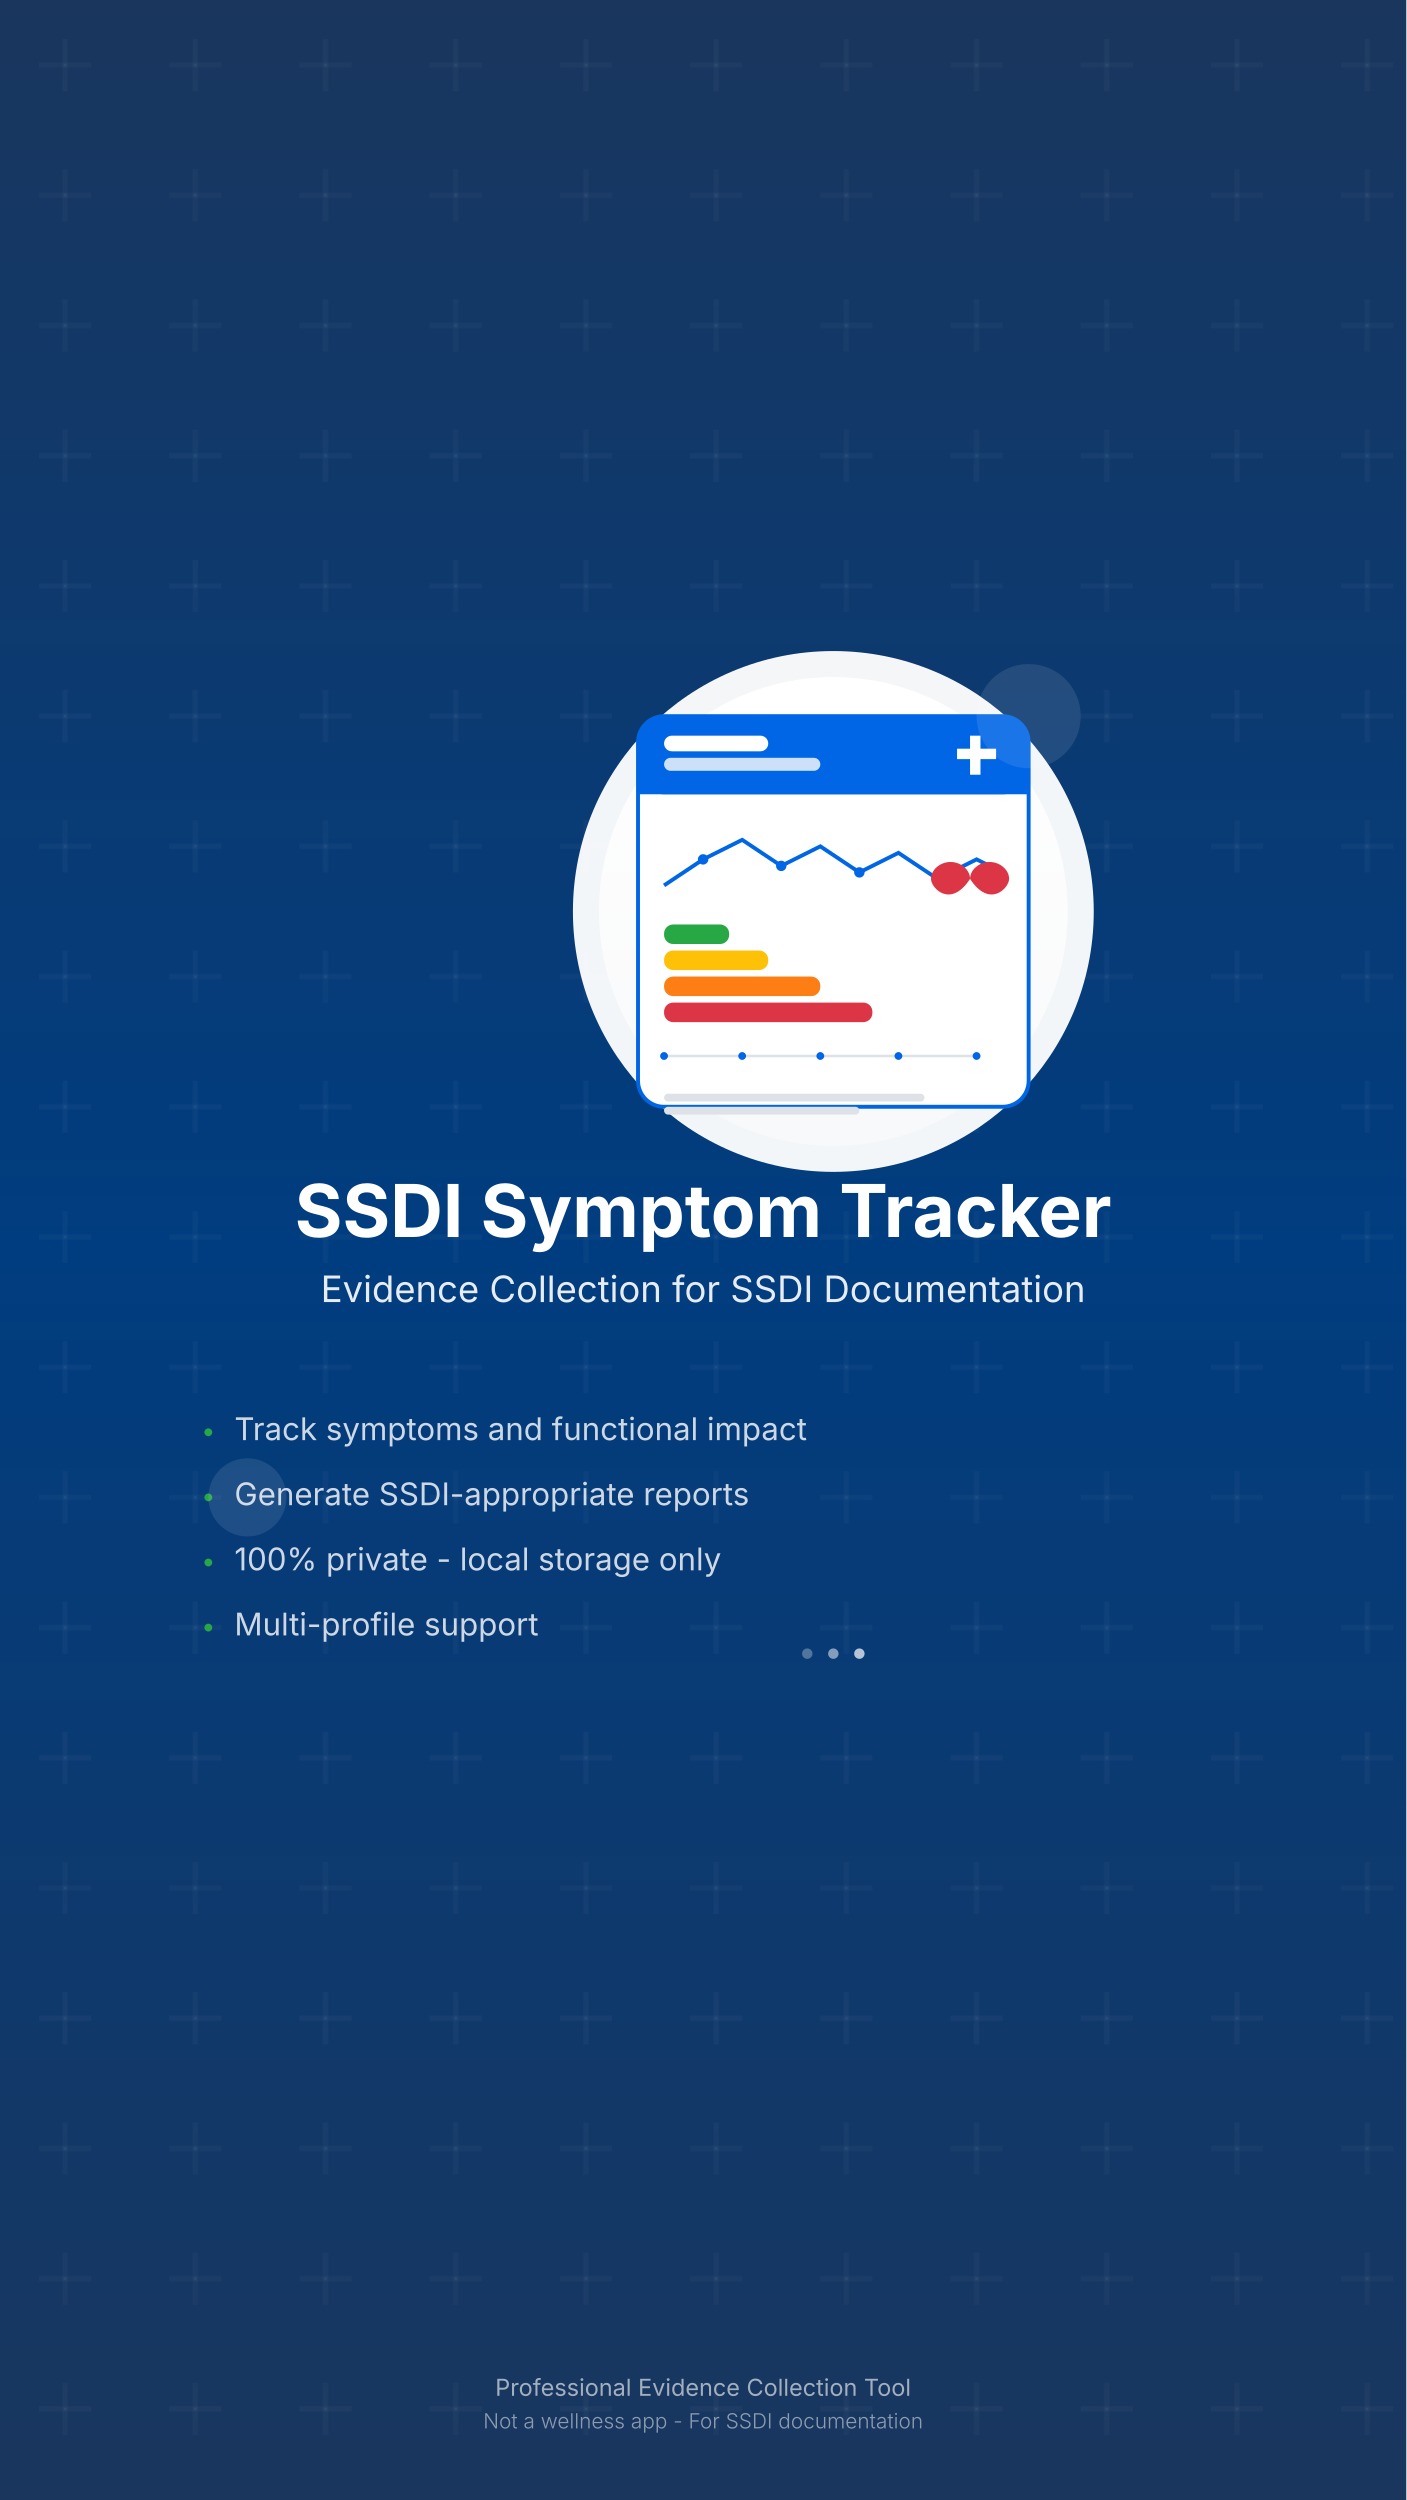
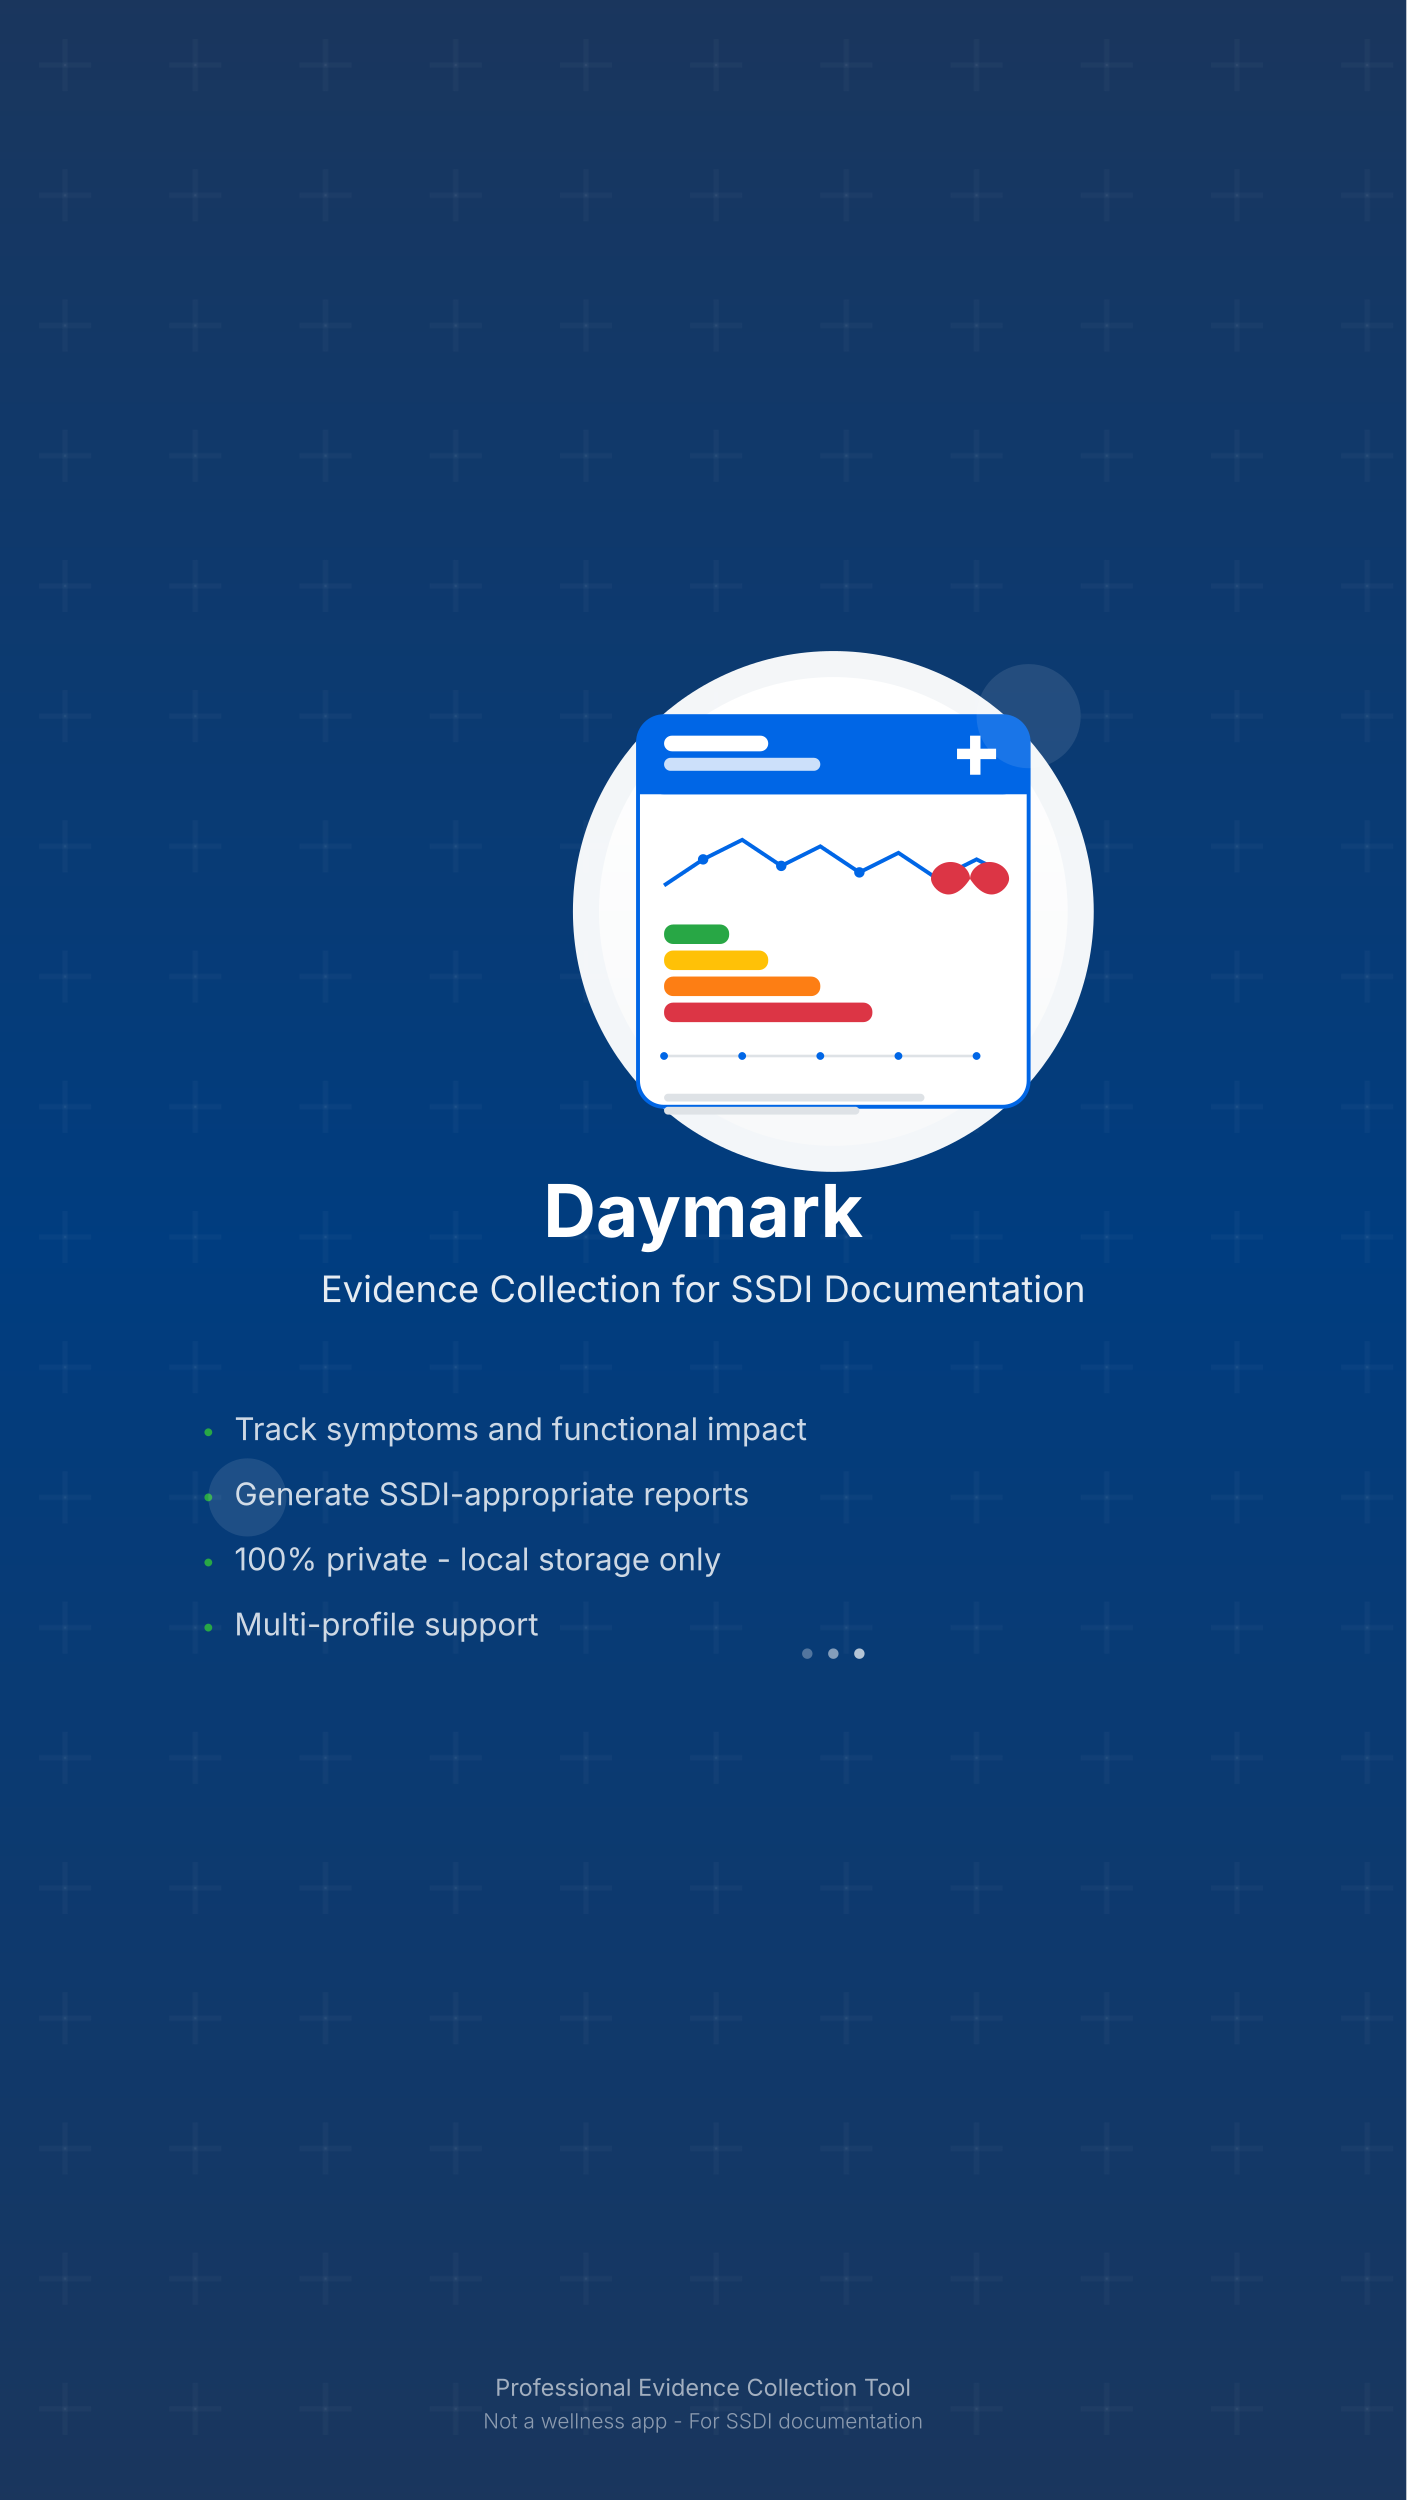
<svg xmlns="http://www.w3.org/2000/svg" width="1080" height="1920" viewBox="0 0 1080 1920" fill="none">
  <defs>
    <linearGradient id="backgroundGradient" x1="0%" y1="0%" x2="0%" y2="100%">
      <stop offset="0%" style="stop-color:#1a365d;stop-opacity:1" />
      <stop offset="50%" style="stop-color:#003d80;stop-opacity:1" />
      <stop offset="100%" style="stop-color:#1a365d;stop-opacity:1" />
    </linearGradient>
    <linearGradient id="cardGradient" x1="0%" y1="0%" x2="0%" y2="100%">
      <stop offset="0%" style="stop-color:#ffffff;stop-opacity:1" />
      <stop offset="100%" style="stop-color:#f8f9fa;stop-opacity:1" />
    </linearGradient>
    <pattern id="medicalPattern" x="0" y="0" width="100" height="100" patternUnits="userSpaceOnUse">
      <circle cx="50" cy="50" r="1" fill="white" opacity="0.05" />
      <rect x="48" y="30" width="4" height="40" fill="white" opacity="0.03" />
      <rect x="30" y="48" width="40" height="4" fill="white" opacity="0.03" />
    </pattern>
  </defs>
  <rect width="1080" height="1920" fill="url(#backgroundGradient)" />
  <rect width="1080" height="1920" fill="url(#medicalPattern)" />
  <g transform="translate(140, 500)">
    <g transform="translate(300, 0)">
      <circle cx="200" cy="200" r="200" fill="white" opacity="0.95" />
      <circle cx="200" cy="200" r="180" fill="url(#cardGradient)" />
      <g transform="translate(50, 50)">
        <rect x="0" y="0" width="300" height="300" rx="20" fill="white" stroke="#0066e6" stroke-width="3" />
        <rect x="0" y="0" width="300" height="60" rx="20" fill="#0066e6" />
        <rect x="0" y="40" width="300" height="20" fill="#0066e6" />
        <rect x="20" y="15" width="80" height="12" rx="6" fill="white" />
        <rect x="20" y="32" width="120" height="10" rx="5" fill="white" opacity="0.8" />
        <g transform="translate(240, 10)">
          <rect x="15" y="5" width="8" height="30" fill="white" />
          <rect x="5" y="15" width="30" height="8" fill="white" />
        </g>
        <g transform="translate(20, 80)">
          <path d="M0 50 L30 30 L60 15 L90 35 L120 20 L150 40 L180 25 L210 45 L240 30 L260 40" stroke="#0066e6" stroke-width="3" fill="none" />
          <circle cx="30" cy="30" r="4" fill="#0066e6" />
          <circle cx="90" cy="35" r="4" fill="#0066e6" />
          <circle cx="150" cy="40" r="4" fill="#0066e6" />
          <circle cx="210" cy="45" r="4" fill="#0066e6" />
          <g transform="translate(220, 20)">
            <path d="M15,25 C15,18 8,12 0,12 C-8,12 -15,18 -15,25 C-15,32 0,48 15,25 Z" fill="#dc3545" />
            <path d="M15,25 C15,18 22,12 30,12 C38,12 45,18 45,25 C45,32 30,48 15,25 Z" fill="#dc3545" />
          </g>
          <rect x="0" y="80" width="50" height="15" rx="7" fill="#28a745" />
          <rect x="0" y="100" width="80" height="15" rx="7" fill="#ffc107" />
          <rect x="0" y="120" width="120" height="15" rx="7" fill="#fd7e14" />
          <rect x="0" y="140" width="160" height="15" rx="7" fill="#dc3545" />
          <rect x="0" y="180" width="240" height="2" fill="#dee2e6" />
          <circle cx="0" cy="181" r="3" fill="#0066e6" />
          <circle cx="60" cy="181" r="3" fill="#0066e6" />
          <circle cx="120" cy="181" r="3" fill="#0066e6" />
          <circle cx="180" cy="181" r="3" fill="#0066e6" />
          <circle cx="240" cy="181" r="3" fill="#0066e6" />
          <rect x="0" y="210" width="200" height="6" rx="3" fill="#dee2e6" />
          <rect x="0" y="220" width="150" height="6" rx="3" fill="#dee2e6" />
        </g>
      </g>
    </g>
    <g transform="translate(0, 450)">
      <text x="400" y="0" text-anchor="middle" fill="white" font-family="system-ui, -apple-system, sans-serif" font-size="56" font-weight="700">
-         SSDI Symptom Tracker
+         Daymark
      </text>
      <text x="400" y="50" text-anchor="middle" fill="white" opacity="0.9" font-family="system-ui, -apple-system, sans-serif" font-size="28" font-weight="400">
        Evidence Collection for SSDI Documentation
      </text>
    </g>
    <g transform="translate(0, 580)">
      <g transform="translate(0, 0)">
        <circle cx="20" cy="20" r="3" fill="#28a745" />
        <text x="40" y="26" fill="white" opacity="0.8" font-family="system-ui, -apple-system, sans-serif" font-size="24" font-weight="400">
          Track symptoms and functional impact
        </text>
      </g>
      <g transform="translate(0, 50)">
        <circle cx="20" cy="20" r="3" fill="#28a745" />
        <text x="40" y="26" fill="white" opacity="0.8" font-family="system-ui, -apple-system, sans-serif" font-size="24" font-weight="400">
          Generate SSDI-appropriate reports
        </text>
      </g>
      <g transform="translate(0, 100)">
        <circle cx="20" cy="20" r="3" fill="#28a745" />
        <text x="40" y="26" fill="white" opacity="0.8" font-family="system-ui, -apple-system, sans-serif" font-size="24" font-weight="400">
          100% private - local storage only
        </text>
      </g>
      <g transform="translate(0, 150)">
        <circle cx="20" cy="20" r="3" fill="#28a745" />
        <text x="40" y="26" fill="white" opacity="0.8" font-family="system-ui, -apple-system, sans-serif" font-size="24" font-weight="400">
          Multi-profile support
        </text>
      </g>
    </g>
    <g opacity="0.1">
      <g transform="translate(650, 50)">
        <circle cx="0" cy="0" r="40" fill="white" />
        <rect x="-20" y="-10" width="40" height="20" rx="10" fill="none" stroke="white" stroke-width="2" />
        <rect x="-10" y="-20" width="20" height="40" rx="10" fill="none" stroke="white" stroke-width="2" />
      </g>
      <g transform="translate(50, 650)">
        <circle cx="0" cy="0" r="30" fill="white" />
        <rect x="-15" y="-7" width="30" height="14" rx="7" fill="none" stroke="white" stroke-width="2" />
        <rect x="-7" y="-15" width="14" height="30" rx="7" fill="none" stroke="white" stroke-width="2" />
      </g>
    </g>
    <g transform="translate(300, 750)">
      <circle cx="180" cy="20" r="4" fill="white" opacity="0.3" />
      <circle cx="200" cy="20" r="4" fill="white" opacity="0.5" />
      <circle cx="220" cy="20" r="4" fill="white" opacity="0.7" />
    </g>
  </g>
  <g transform="translate(0, 1800)">
    <text x="540" y="40" text-anchor="middle" fill="white" opacity="0.6" font-family="system-ui, -apple-system, sans-serif" font-size="18" font-weight="400">
      Professional Evidence Collection Tool
    </text>
    <text x="540" y="65" text-anchor="middle" fill="white" opacity="0.5" font-family="system-ui, -apple-system, sans-serif" font-size="16" font-weight="300">
      Not a wellness app - For SSDI documentation
    </text>
  </g>
</svg>
